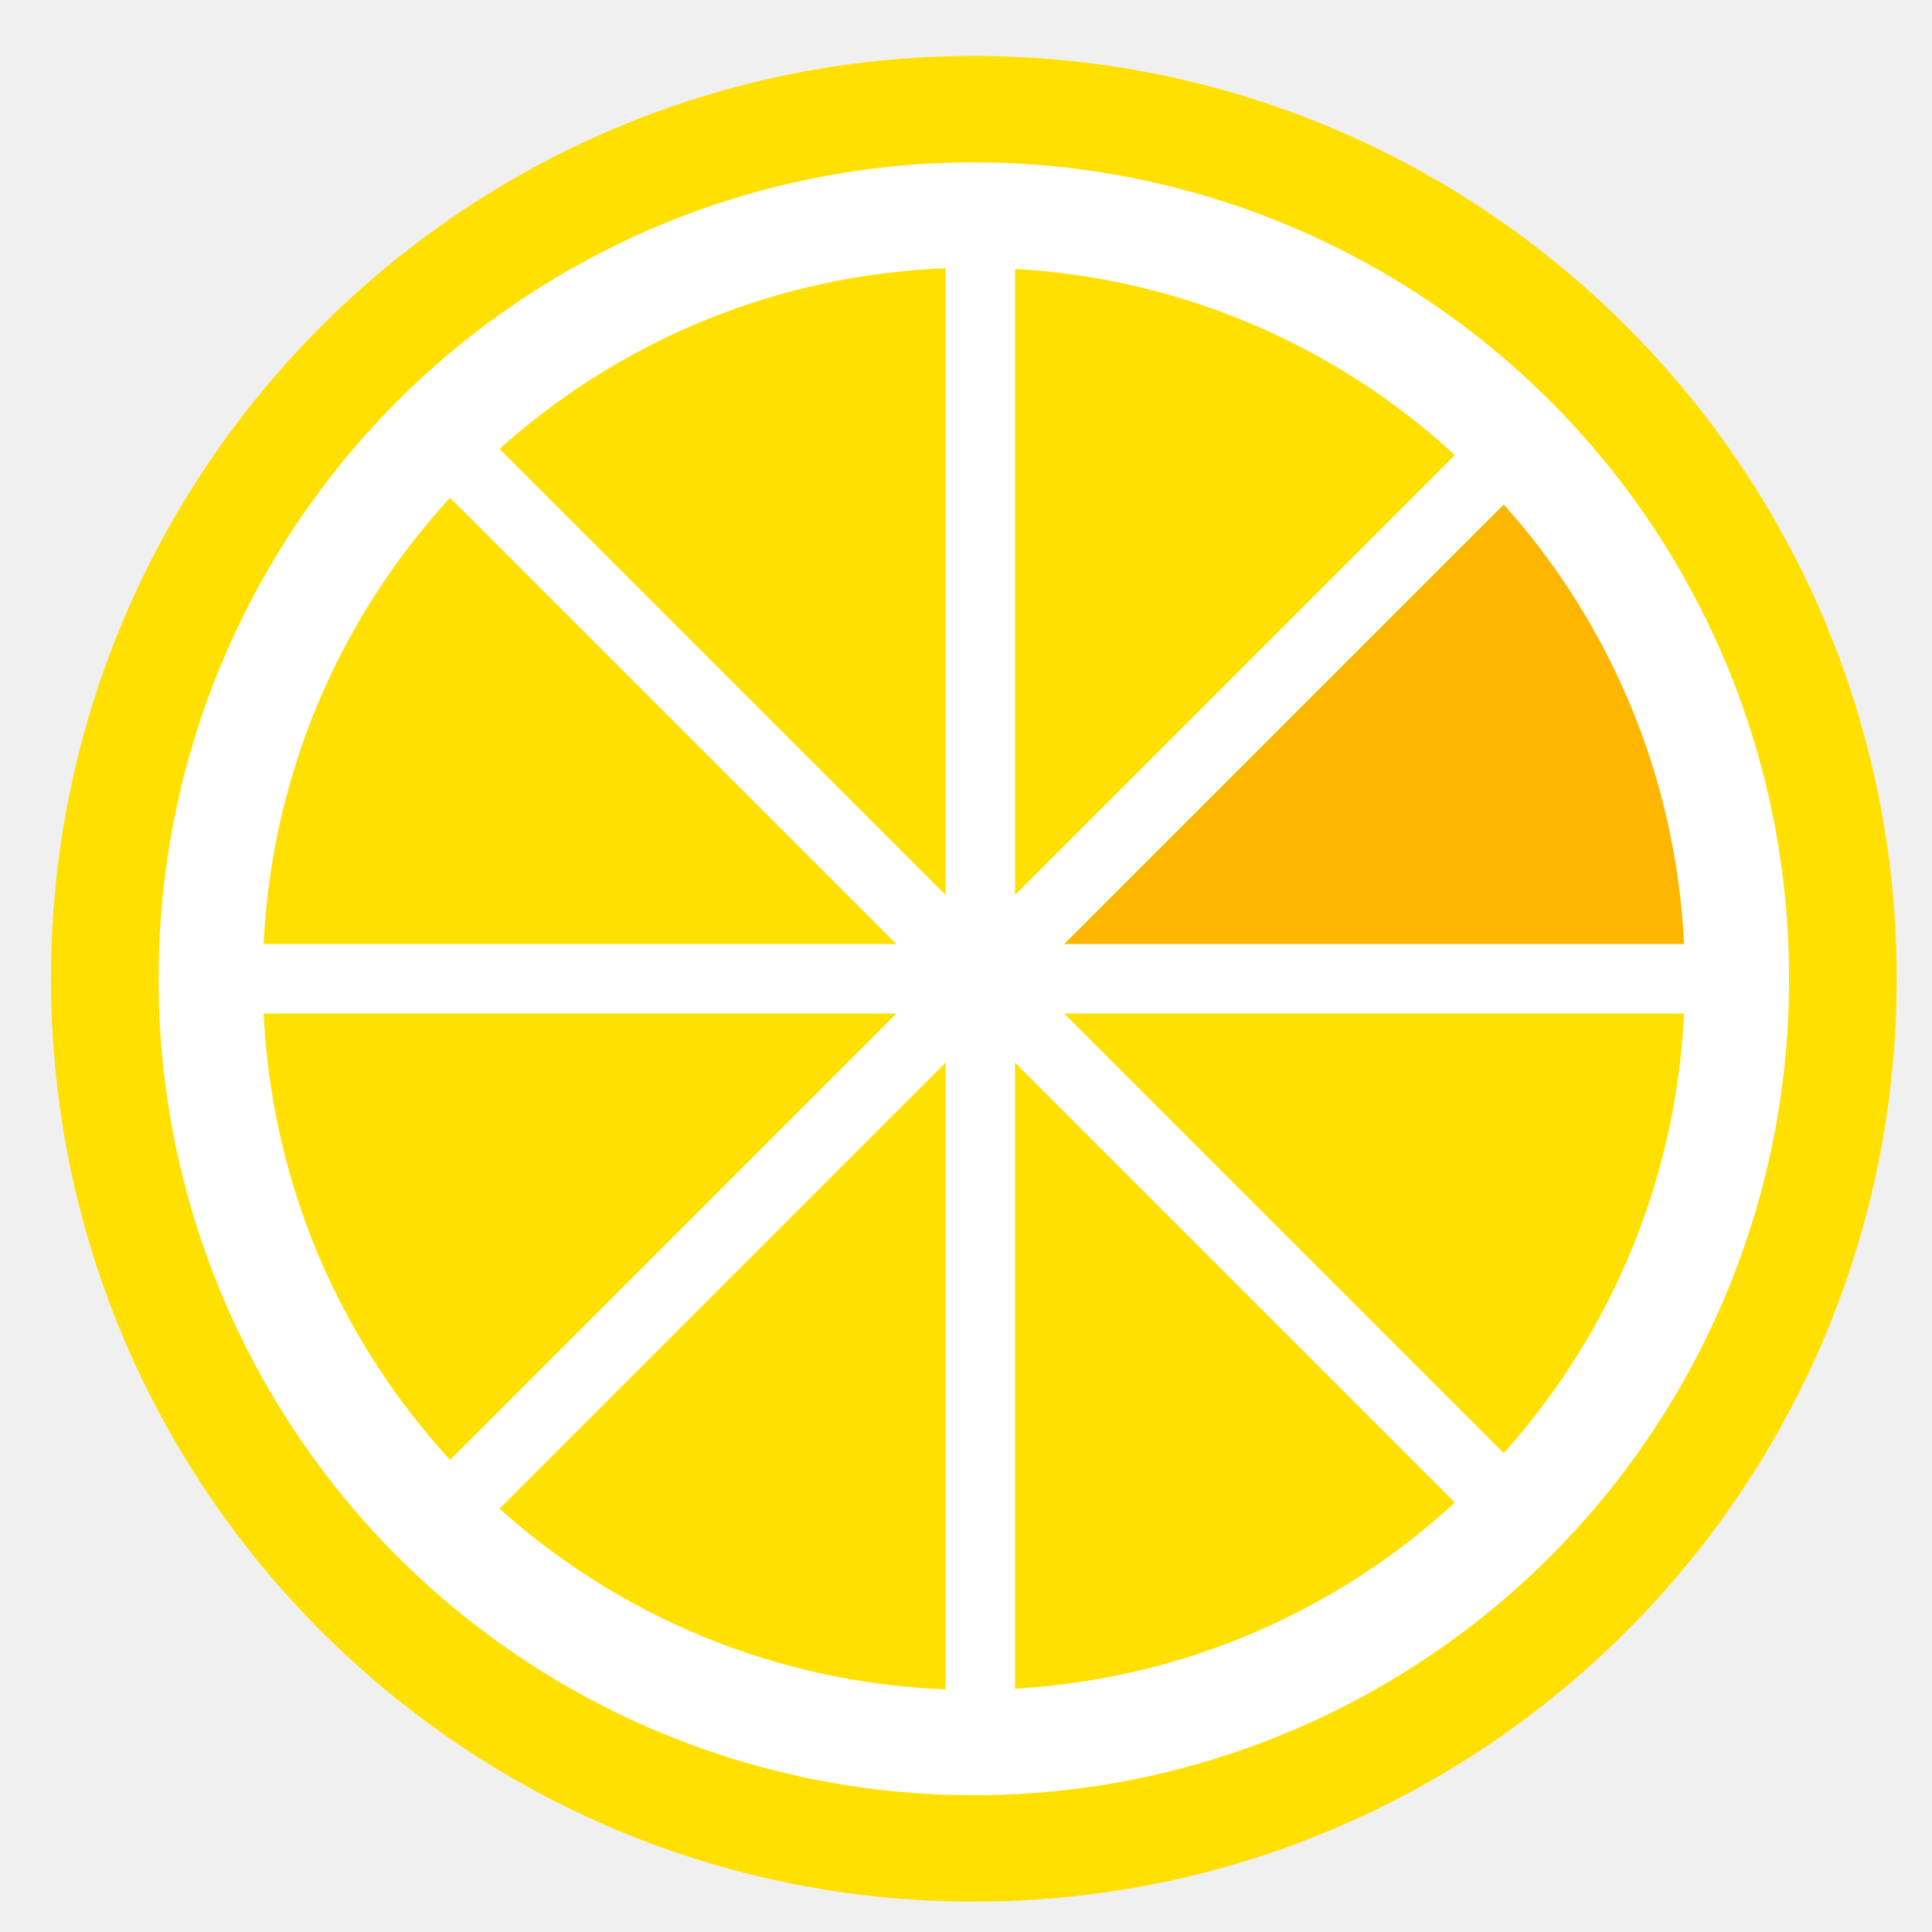
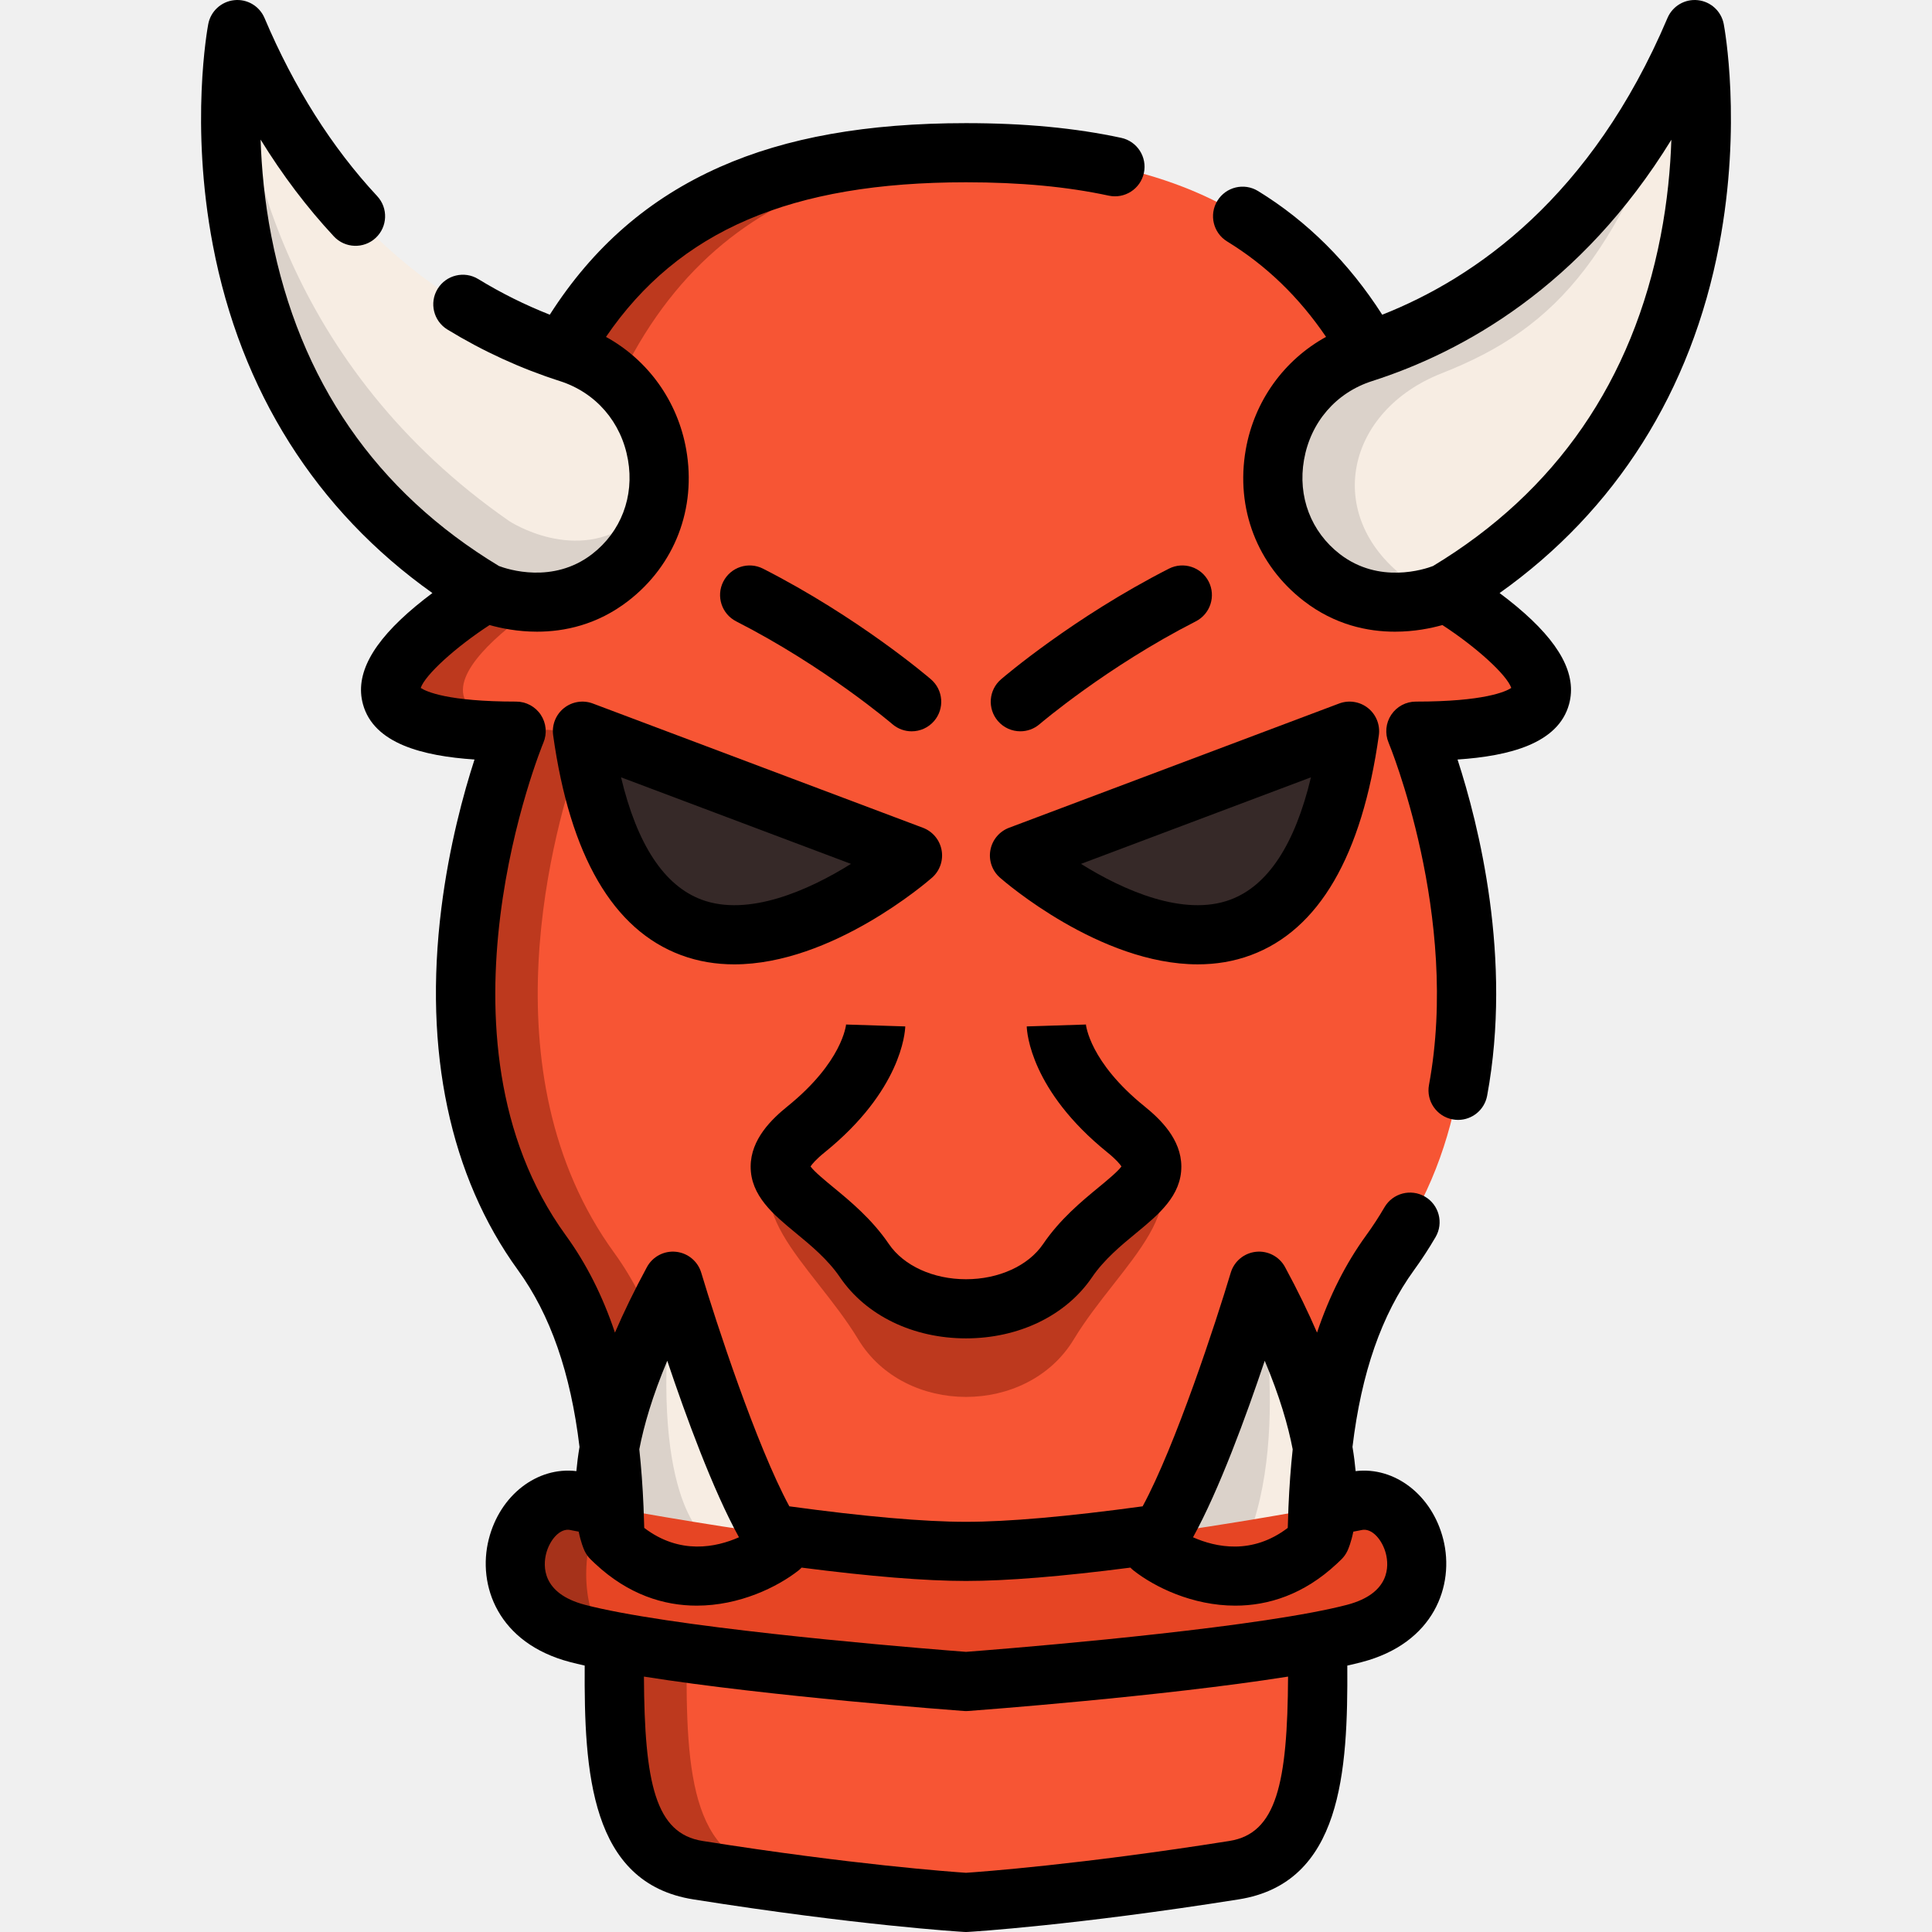
- <svg xmlns="http://www.w3.org/2000/svg" width="800px" height="800px" viewBox="0 0 1024 1024" class="icon" version="1.1">
-   <path d="M516.157 518.779m-489.124 0a489.124 489.124 0 1 0 978.248 0 489.124 489.124 0 1 0-978.248 0Z" fill="#FFE000" />
-   <path d="M516.157 518.779m-432.072 0a432.072 432.072 0 1 0 864.143 0 432.072 432.072 0 1 0-864.143 0Z" fill="#FFFFFF" />
-   <path d="M537.994 142.52v331.802l233.149-233.149c-62.162-57.119-143.37-93.501-233.149-98.652zM501.166 142.177c-90.762 3.574-173.128 39.06-236.406 95.739l236.406 236.406V142.177zM475.121 537.19H139.73c4.408 91.136 40.98 173.624 98.826 236.57l236.564-236.57zM475.126 500.362L238.556 263.793C180.705 326.738 144.138 409.231 139.73 500.362h335.396zM501.166 563.231L264.76 799.642c63.278 56.684 145.638 92.17 236.406 95.744v-332.155zM564.035 537.19l232.986 232.986c55.972-62.484 91.244-143.57 95.57-232.986h-328.556zM537.994 563.231v331.802c89.784-5.151 170.993-41.528 233.149-98.652l-233.149-233.149z" fill="#FFE000" />
-   <path d="M564.035 500.362h328.556c-4.326-89.416-39.603-170.501-95.57-232.986l-232.986 232.986z" fill="#FFB600" />
+ <svg xmlns="http://www.w3.org/2000/svg" height="800px" width="800px" version="1.1" id="Layer_1" viewBox="0 0 512.004 512.004" xml:space="preserve">
+   <path style="fill:#F75534;" d="M256.001,40.467c64.282,0,112.684,22.775,127.274,116.571c0,0,61.757,36.734-8.065,36.734  c0,0,34.367,81.435-6.795,138.194c-41.174,56.759,3.506,156.533-41.369,163.65c-43.697,6.934-71.046,8.549-71.046,8.549  s-27.348-1.615-71.046-8.549c-44.873-7.117-0.194-106.891-41.369-163.65c-41.163-56.759-6.795-138.194-6.795-138.194  c-69.82,0-8.065-36.734-8.065-36.734C143.318,63.242,191.719,40.467,256.001,40.467z" />
+   <path style="fill:#BD391E;" d="M204.113,495.617c-44.873-7.117-0.194-106.891-41.369-163.65  c-34.792-47.974-15.624-113.577-8.858-132.735c0.938-2.656-0.986-5.459-3.801-5.554c-60.352-2.049-2.201-36.639-2.201-36.639  C161.74,67.962,206.093,42.943,265.58,40.65c-3.151-0.121-6.344-0.183-9.579-0.183c-64.282,0-112.684,22.775-127.274,116.571  c0,0-61.757,36.734,8.065,36.734c0,0-34.367,81.435,6.795,138.194c41.174,56.759-3.505,156.534,41.369,163.65  c43.697,6.934,71.046,8.549,71.046,8.549s3.357-0.199,9.579-0.752C254.015,502.383,232.525,500.124,204.113,495.617z" />
+   <g>
+     <path style="fill:#362928;" d="M161.107,196.316l73.756,27.767c3.117,1.173,3.683,5.339,0.986,7.293   c-17.293,12.524-66.985,41.261-80.33-30.404C154.925,197.782,158.07,195.173,161.107,196.316z" />
+     <path style="fill:#362928;" d="M350.896,196.316l-73.756,27.767c-3.117,1.173-3.683,5.339-0.986,7.293   c17.293,12.524,66.985,41.261,80.33-30.404C357.078,197.782,353.932,195.173,350.896,196.316z" />
+   </g>
+   <path style="fill:#BD391E;" d="M281.396,280.427c0,0,0.442,3.697,19.574,21.119s-4.121,33.085-16.409,53.411  c-12.288,20.326-44.827,20.326-57.116,0c-12.288-20.326-35.541-35.988-16.409-53.411s19.574-21.119,19.574-21.119H281.396z" />
+   <path style="fill:#F75534;" d="M279.93,271.762c0,0,0.416,12.953,18.445,27.525c18.028,14.572-3.883,17.81-15.462,34.811  c-11.58,17-42.241,17-53.821,0c-11.58-17-33.491-20.239-15.462-34.811c18.028-14.572,18.445-27.525,18.445-27.525H279.93z" />
+   <path style="fill:#F7EDE3;" d="M150.771,93.53c-26.836-8.595-64.456-30.409-87.882-85.69c0,0-18.708,98.616,65.839,149.199  c0,0,17.706,7.793,32.965-3.979C183.306,136.386,176.756,101.853,150.771,93.53z" />
+   <path style="fill:#DBD2CA;" d="M167.962,138.031c-15.26,11.772-32.995,0.072-32.995,0.072C76.453,97.526,63.153,38.075,63.09,8.297  c-0.066-0.155-0.136-0.303-0.202-0.458c0,0-18.708,98.616,65.839,149.2c0,0,17.706,7.793,32.965-3.979  c7.337-5.66,11.421-13.381,12.608-21.434C172.546,133.949,170.449,136.112,167.962,138.031z" />
+   <path style="fill:#F7EDE3;" d="M361.232,93.53c26.836-8.595,64.456-30.409,87.882-85.69c0,0,18.708,98.616-65.839,149.199  c0,0-17.706,7.793-32.965-3.979C328.697,136.386,335.246,101.853,361.232,93.53z" />
+   <path style="fill:#DBD2CA;" d="M372.253,153.059c-21.613-16.673-15.561-44.154,9.834-54.14  c30.999-12.191,48.065-31.347,67.028-91.081c-23.427,55.282-61.046,77.095-87.882,85.691c-25.987,8.324-32.535,42.856-10.922,59.53  c12.019,9.272,25.549,6.407,30.757,4.772C378.132,156.82,375.148,155.293,372.253,153.059z" />
+   <path style="fill:#F7EDE3;" d="M162.006,407.66c0,0-9.545-20.36,16.328-68.124c0,0,16.428,54.967,28.438,70.493  C206.771,410.029,183.028,428.71,162.006,407.66z" />
+   <path style="fill:#DBD2CA;" d="M186.777,407.251c0,0-15.259-10.403-8.444-67.715c-25.873,47.764-16.328,68.124-16.328,68.124  c12.844,12.86,26.693,10.887,35.533,7.408C194.134,413.489,190.525,411.004,186.777,407.251z" />
+   <path style="fill:#F7EDE3;" d="M349.997,407.66c0,0,9.545-20.36-16.328-68.124c0,0-16.428,54.967-28.438,70.493  C305.232,410.029,328.975,428.71,349.997,407.66z" />
+   <path style="fill:#DBD2CA;" d="M325.487,417.438c18.46-26.47,8.183-77.902,8.183-77.902s-16.428,54.966-28.438,70.493  c0,0,8.901,6.986,20.623,7.589C325.622,417.508,325.487,417.438,325.487,417.438z" />
+   <path style="fill:#E64524;" d="M358.907,432.889c-27.518,7.161-102.906,12.731-102.906,12.731s-75.387-5.57-102.906-12.731  c-27.518-7.162-15.875-38.862,0-35.011c0,0,67.747,13.262,102.906,13.262s102.906-13.262,102.906-13.262  C374.782,394.026,386.426,425.728,358.907,432.889z" />
+   <path style="fill:#A6321A;" d="M159.944,399.168c-4.321-0.796-6.848-1.29-6.848-1.29c-15.875-3.852-27.518,27.85,0,35.011  c2.064,0.537,4.401,1.065,6.951,1.582C153.056,423.69,154.595,407.982,159.944,399.168z" />
+   <path d="M149.455,187.654c-2.159,1.727-3.246,4.465-2.864,7.205c4.472,31.961,15.88,51.563,33.906,58.261  c4.624,1.719,9.365,2.447,14.09,2.447c25.878,0,51.159-21.873,52.409-22.97c2.07-1.816,3.034-4.586,2.542-7.293  c-0.493-2.709-2.372-4.961-4.949-5.932l-87.476-32.932C154.523,185.465,151.615,185.926,149.455,187.654z M225.516,228.938  c-11.261,7.058-27.258,14.081-39.586,9.48c-9.927-3.703-17.083-14.585-21.349-32.42L225.516,228.938z" />
+   <path d="M331.506,253.119c18.026-6.698,29.434-26.3,33.906-58.261c0.382-2.739-0.705-5.476-2.864-7.205  c-2.16-1.728-5.071-2.19-7.658-1.216l-87.476,32.932c-2.577,0.971-4.456,3.222-4.949,5.932c-0.493,2.708,0.471,5.477,2.542,7.293  c1.25,1.097,26.529,22.97,52.409,22.97C322.139,255.566,326.885,254.837,331.506,253.119z M347.421,205.998  c-4.266,17.835-11.423,28.717-21.349,32.42c-12.329,4.599-28.325-2.423-39.586-9.48L347.421,205.998z" />
+   <path d="M236.499,191.913c1.479,1.271,3.296,1.893,5.104,1.893c2.204,0,4.395-0.925,5.944-2.726c2.821-3.282,2.45-8.23-0.832-11.052  c-0.773-0.666-19.236-16.44-44.489-29.32c-3.853-1.967-8.575-0.435-10.542,3.421c-1.967,3.855-0.435,8.575,3.421,10.542  C218.615,176.658,236.324,191.761,236.499,191.913z" />
+   <path d="M270.401,193.803c1.807,0,3.624-0.622,5.102-1.891c0.176-0.152,17.884-15.254,41.392-27.243  c3.856-1.966,5.387-6.686,3.421-10.542c-1.968-3.856-6.688-5.384-10.542-3.421c-25.253,12.879-43.715,28.655-44.489,29.32  c-3.28,2.821-3.652,7.766-0.833,11.047C266.003,192.877,268.195,193.803,270.401,193.803z" />
+   <path d="M210.886,326.754c3.976,3.275,8.48,6.986,11.729,11.755c6.898,10.129,19.38,16.176,33.387,16.176  c14.007,0,26.488-6.047,33.387-16.176c3.248-4.768,7.753-8.48,11.729-11.755c5.894-4.857,11.989-9.878,11.952-17.64  c-0.033-7.221-5.591-12.546-9.768-15.922c-14.537-11.75-15.515-21.471-15.548-21.878l0.009,0.196l-15.665,0.504  c0.054,1.693,1.115,17.012,21.351,33.368c2.369,1.913,3.355,3.138,3.75,3.744c-0.984,1.36-3.873,3.74-6.049,5.532  c-4.547,3.748-10.207,8.411-14.715,15.03c-3.917,5.752-11.747,9.326-20.433,9.326c-8.686,0-16.516-3.574-20.433-9.326  c-4.508-6.618-10.168-11.282-14.715-15.03c-2.175-1.792-5.065-4.171-6.049-5.532c0.395-0.606,1.381-1.83,3.75-3.744  c20.236-16.356,21.297-31.675,21.35-33.368l-15.665-0.504l0.009-0.196c-0.033,0.409-1.011,10.128-15.548,21.878  c-4.176,3.376-9.733,8.701-9.768,15.922C198.898,316.875,204.993,321.896,210.886,326.754z" />
+   <path d="M99.562,63.048c3.168-2.949,3.345-7.908,0.396-11.076C87.957,39.08,77.911,23.204,70.105,4.781  c-1.347-3.18-4.619-5.115-8.05-4.733c-3.432,0.368-6.221,2.938-6.864,6.332c-0.203,1.067-4.885,26.485,1.215,58.555  c7.361,38.704,27.388,70.357,58.187,92.229c-1.463,1.094-2.982,2.277-4.492,3.536c-11.518,9.602-16.068,18.085-13.911,25.934  c2.873,10.453,15.872,13.728,29.564,14.647c-2.894,8.93-6.712,22.87-8.777,39.327c-4.761,37.931,2.249,71.113,20.272,95.961  c8.626,11.884,13.966,27.233,16.329,46.878c-0.387,2.293-0.652,4.422-0.833,6.418c-10.328-1.242-20.262,6.307-23.224,18.078  c-3.061,12.163,2.396,27.531,21.599,32.533c1.191,0.311,2.468,0.62,3.833,0.927c-0.175,28.119,1.453,57.627,28.78,61.956  c43.577,6.908,70.674,8.563,71.806,8.631c0.154,0.009,0.309,0.014,0.463,0.014c0.154,0,0.309-0.004,0.463-0.014  c1.133-0.067,28.229-1.722,71.805-8.631c27.327-4.329,28.954-33.837,28.781-61.956c1.364-0.307,2.638-0.614,3.827-0.926  c19.208-5.003,24.664-20.371,21.604-32.534c-2.962-11.771-12.892-19.321-23.224-18.078c-0.181-1.995-0.446-4.124-0.833-6.418  c2.362-19.644,7.704-34.994,16.323-46.872c2.004-2.755,3.92-5.694,5.696-8.734c2.183-3.737,0.923-8.537-2.815-10.72  c-3.737-2.182-8.536-0.924-10.72,2.815c-1.513,2.59-3.141,5.087-4.842,7.426c-5.451,7.512-9.773,16.068-13.038,25.795  c-2.32-5.377-5.113-11.157-8.47-17.355c-1.509-2.785-4.536-4.393-7.696-4.063c-3.151,0.326-5.796,2.515-6.703,5.551  c-3.872,12.949-14.615,45.786-23.345,61.905c-19.959,2.723-35.698,4.103-46.815,4.103s-26.856-1.38-46.815-4.103  c-8.729-16.119-19.473-48.956-23.345-61.905c-0.907-3.035-3.552-5.226-6.703-5.551c-3.158-0.329-6.187,1.278-7.696,4.063  c-3.357,6.197-6.15,11.977-8.47,17.355c-3.264-9.727-7.586-18.283-13.037-25.793c-38.035-52.438-6.248-129.779-5.926-130.55  c1.022-2.419,0.762-5.191-0.69-7.379c-1.452-2.189-3.904-3.505-6.531-3.505c-18.181,0-23.846-2.662-25.293-3.618  c1.187-3.486,9.304-10.854,18.252-16.667c3.009,0.85,7.423,1.758,12.568,1.758c7.257,0,15.957-1.808,24.163-8.139  c12.363-9.538,18.114-24.529,15.384-40.102c-2.261-12.896-10.161-23.775-21.265-29.88c19.293-28.253,49.135-40.974,95.4-40.974  c14.378,0,26.755,1.159,37.839,3.544c4.221,0.909,8.399-1.782,9.309-6.013c0.91-4.231-1.782-8.399-6.013-9.309  c-12.179-2.621-25.634-3.895-41.134-3.895c-26.244,0-47.563,3.793-65.176,11.595c-18.842,8.346-33.648,21.205-45.12,39.167  c-6.558-2.586-12.91-5.741-18.953-9.438c-3.691-2.257-8.515-1.096-10.774,2.597c-2.258,3.692-1.096,8.515,2.597,10.774  c9.375,5.733,19.402,10.331,29.805,13.662c9.544,3.057,16.29,10.861,18.045,20.876c1.706,9.729-1.853,19.07-9.519,24.985  c-10.358,7.99-22.413,4.005-24.665,3.152c-32.6-19.683-52.899-49.106-60.336-87.461c-1.795-9.255-2.59-17.962-2.837-25.547  c5.801,9.421,12.29,17.998,19.417,25.653C91.436,65.819,96.395,65.996,99.562,63.048z M325.816,487.877  c-39.697,6.292-66.046,8.184-69.815,8.433c-3.769-0.25-30.118-2.141-69.816-8.433c-12.465-1.975-15.389-15.205-15.536-43.559  c33.238,5.273,82.496,8.946,84.774,9.115c0.193,0.015,0.385,0.022,0.578,0.022s0.385-0.007,0.578-0.022  c2.279-0.168,51.538-3.842,84.774-9.116C341.207,472.672,338.282,485.902,325.816,487.877z M335.17,360.623  c3.961,9.409,6.203,17.193,7.41,23.461c-0.512,4.766-0.885,9.764-1.121,15.261c-0.075,1.791-0.137,3.658-0.187,5.568  c-9.452,7.195-19.061,5.16-25.107,2.487C323.088,394.855,330.26,375.241,335.17,360.623z M299.573,415.437  c0.253,0.263,0.518,0.518,0.814,0.75c5.606,4.411,15.647,9.329,26.986,9.329c8.683,0,18.127-2.902,26.911-11.116  c0.122-0.11,0.241-0.223,0.356-0.341c0.301-0.287,0.603-0.563,0.903-0.863c0.641-0.642,1.165-1.39,1.551-2.211  c0.265-0.566,0.965-2.243,1.554-5.08c1.132-0.215,1.747-0.334,1.747-0.334c0.12-0.023,0.239-0.05,0.358-0.078  c2.869-0.701,5.635,2.71,6.531,6.274c0.769,3.06,1.302,10.506-10.36,13.543c-2.504,0.654-5.605,1.331-9.222,2.014  c-29.851,5.637-85.42,9.96-91.698,10.436c-6.279-0.476-61.848-4.8-91.7-10.436c-3.615-0.681-6.718-1.359-9.225-2.015  c-11.657-3.035-11.124-10.481-10.355-13.542c0.895-3.562,3.656-6.968,6.531-6.274c0.118,0.028,0.238,0.055,0.358,0.078  c0,0,0.615,0.119,1.747,0.334c0.588,2.836,1.287,4.514,1.554,5.08c0.386,0.821,0.91,1.569,1.551,2.211  c0.297,0.298,0.598,0.572,0.895,0.856c0.121,0.125,0.248,0.243,0.377,0.36c8.782,8.206,18.218,11.103,26.898,11.103  c11.336,0,21.381-4.919,26.986-9.329c0.295-0.232,0.561-0.486,0.814-0.75c18.162,2.345,32.798,3.536,43.571,3.536  C266.776,418.973,281.409,417.783,299.573,415.437z M176.833,360.623c4.909,14.617,12.081,34.231,19.004,46.774  c-6.056,2.677-15.661,4.705-25.106-2.484c-0.05-1.91-0.112-3.779-0.187-5.575c-0.237-5.5-0.608-10.498-1.12-15.257  C170.631,377.813,172.872,370.03,176.833,360.623z" />
+   <path d="M455.598,64.935c6.1-32.07,1.418-57.488,1.215-58.555c-0.643-3.393-3.431-5.964-6.864-6.332  c-3.425-0.377-6.702,1.554-8.05,4.733c-20.079,47.381-50.894,68.885-75.592,78.621c-8.818-13.769-19.864-24.779-32.91-32.777  c-3.689-2.263-8.514-1.107-10.776,2.585c-2.262,3.688-1.106,8.514,2.585,10.776c10.35,6.346,18.983,14.666,26.214,25.29  c-11.113,6.103-19.018,16.987-21.28,29.888c-2.73,15.572,3.021,30.564,15.384,40.102c8.207,6.332,16.905,8.139,24.163,8.139  c5.144,0,9.558-0.908,12.567-1.758c8.951,5.815,17.066,13.182,18.253,16.667c-1.447,0.956-7.112,3.618-25.293,3.618  c-2.625,0-5.072,1.317-6.525,3.503c-1.452,2.186-1.714,4.956-0.697,7.376c0.191,0.455,18.995,45.981,10.708,90.711  c-0.789,4.255,2.022,8.345,6.278,9.132c0.483,0.09,0.962,0.133,1.437,0.133c3.704,0,6.997-2.636,7.696-6.41  c6.726-36.304-2.255-71.921-7.845-89.095c13.686-0.921,26.676-4.197,29.549-14.646c2.157-7.85-2.393-16.333-13.911-25.934  c-1.51-1.258-3.028-2.442-4.492-3.536C428.209,135.291,448.235,103.639,455.598,64.935z M379.754,150.01  c-2.229,0.851-14.267,4.861-24.659-3.156c-7.666-5.914-11.225-15.256-9.519-24.985c1.756-10.015,8.502-17.82,18.045-20.876  c23.975-7.68,55.349-24.999,79.31-63.958c-0.249,7.578-1.044,16.269-2.836,25.51C432.659,100.903,412.358,130.328,379.754,150.01z" />
</svg>
